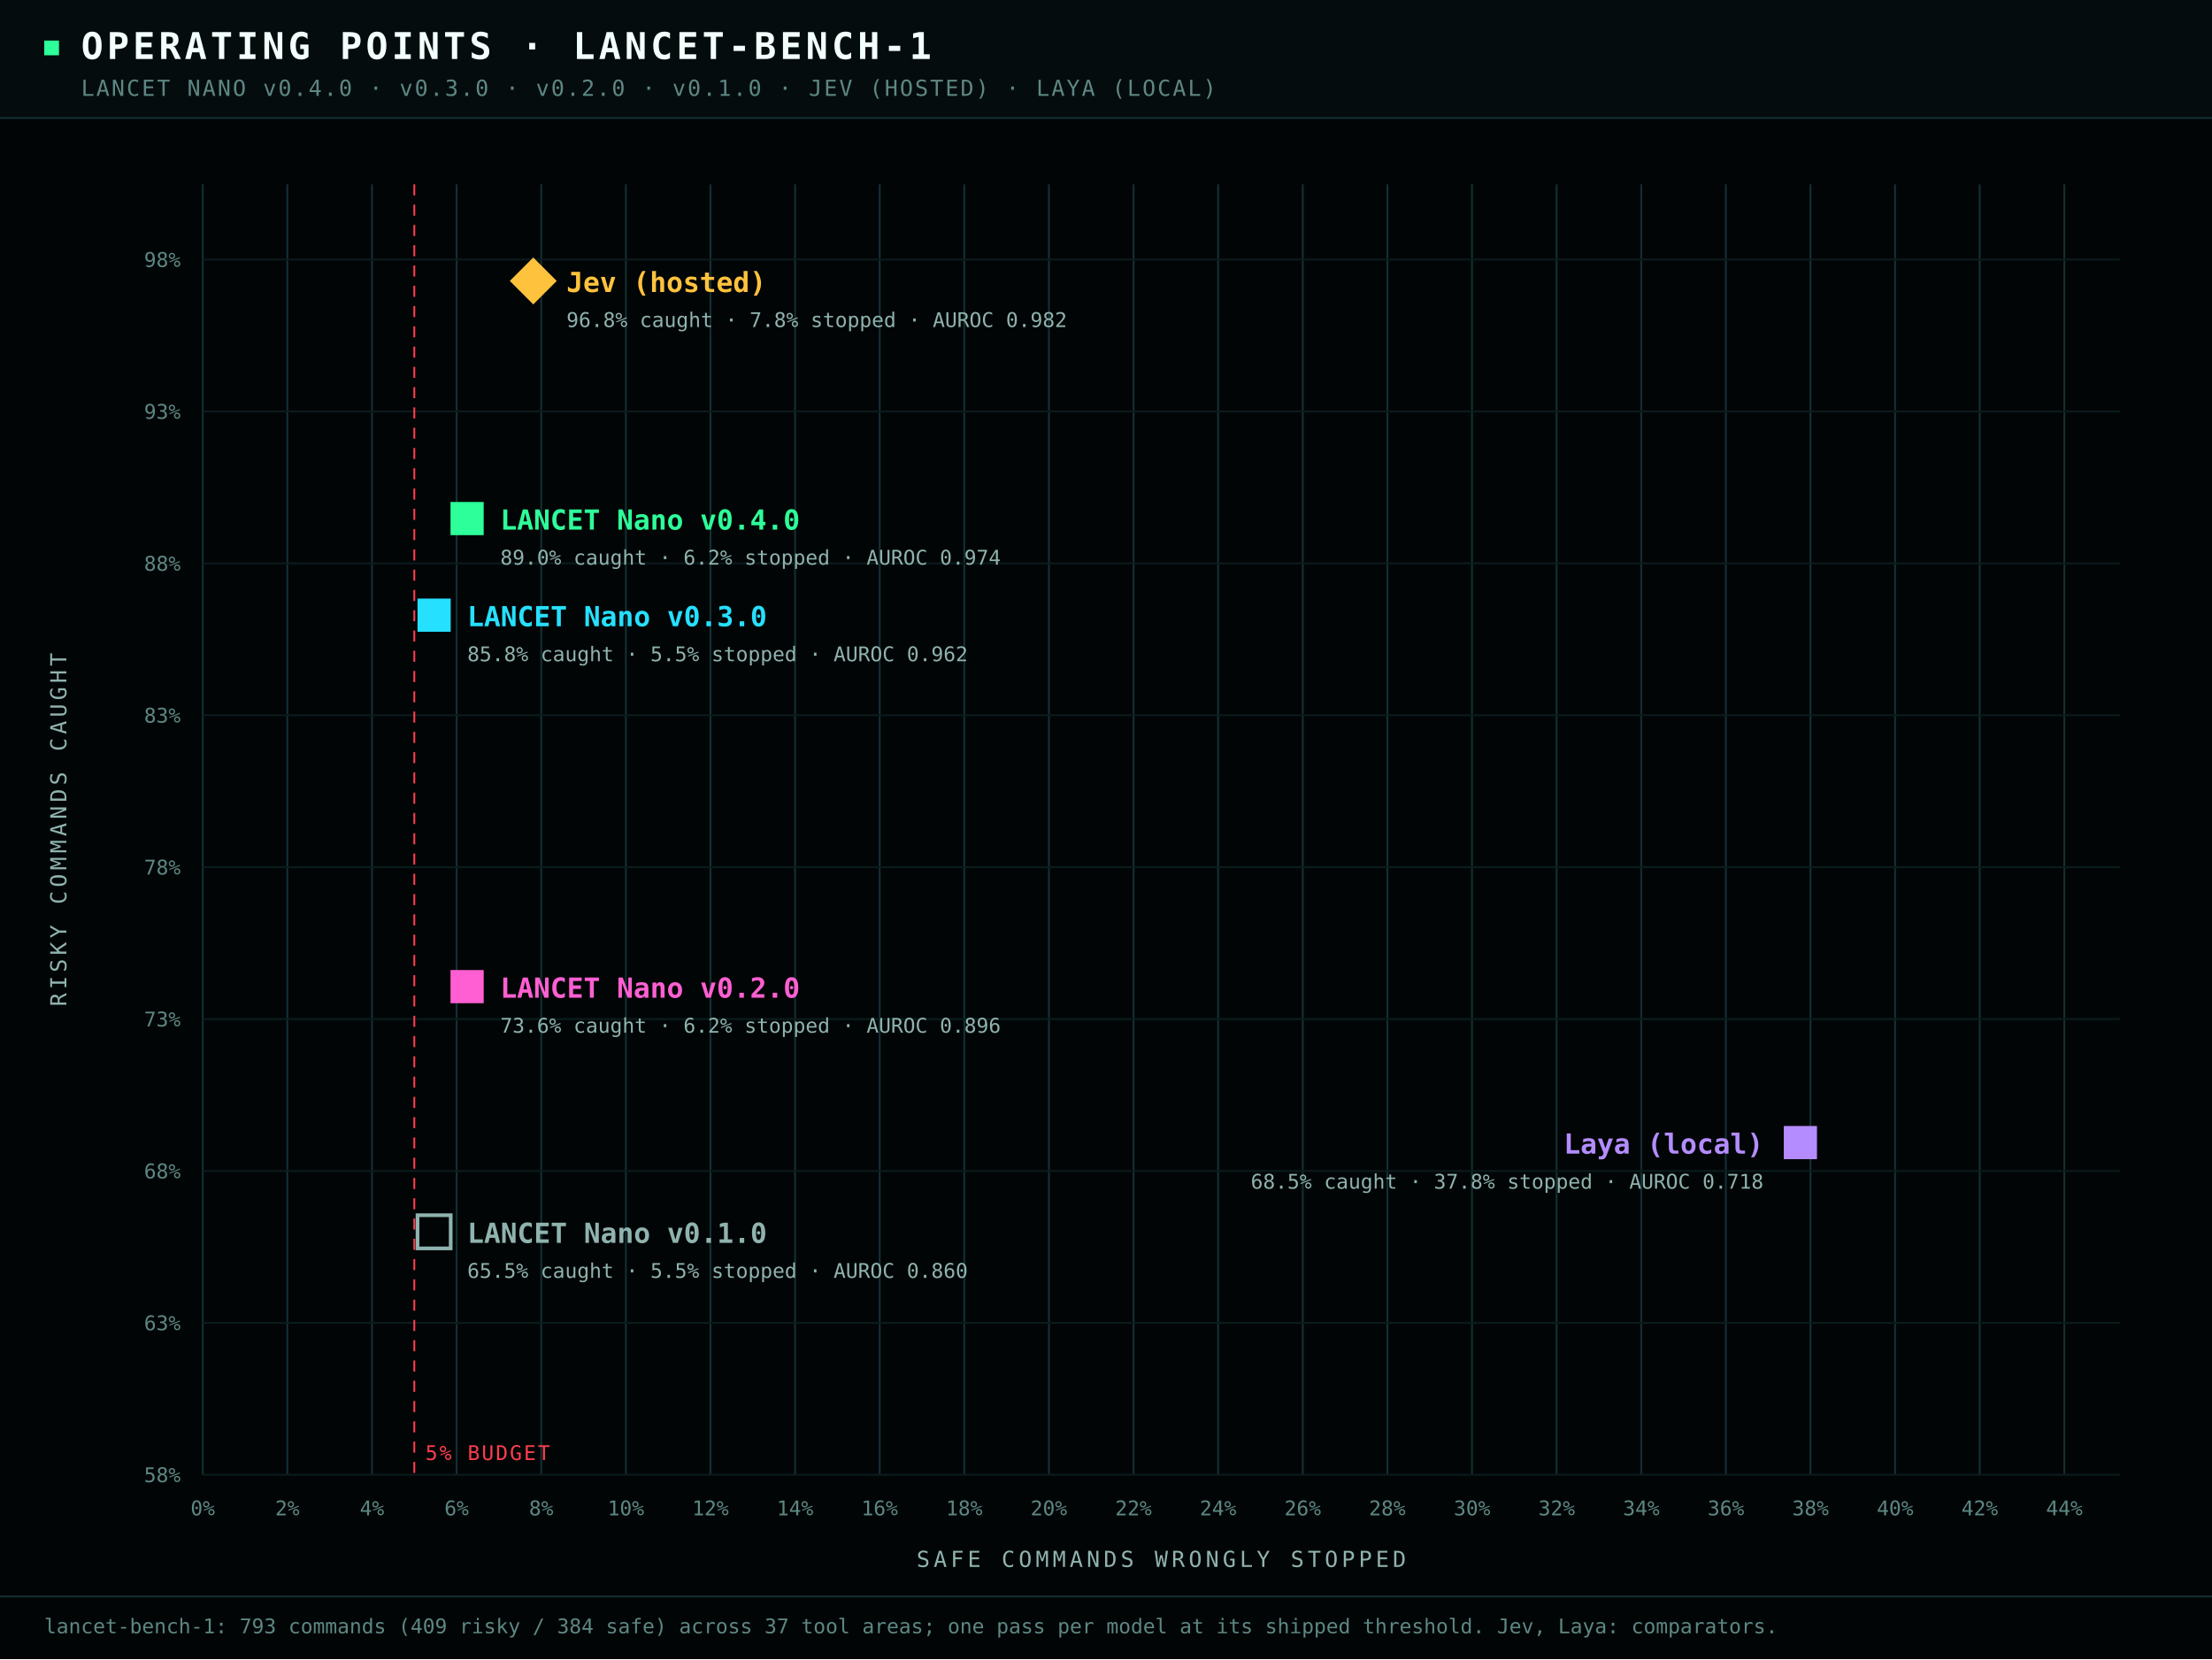
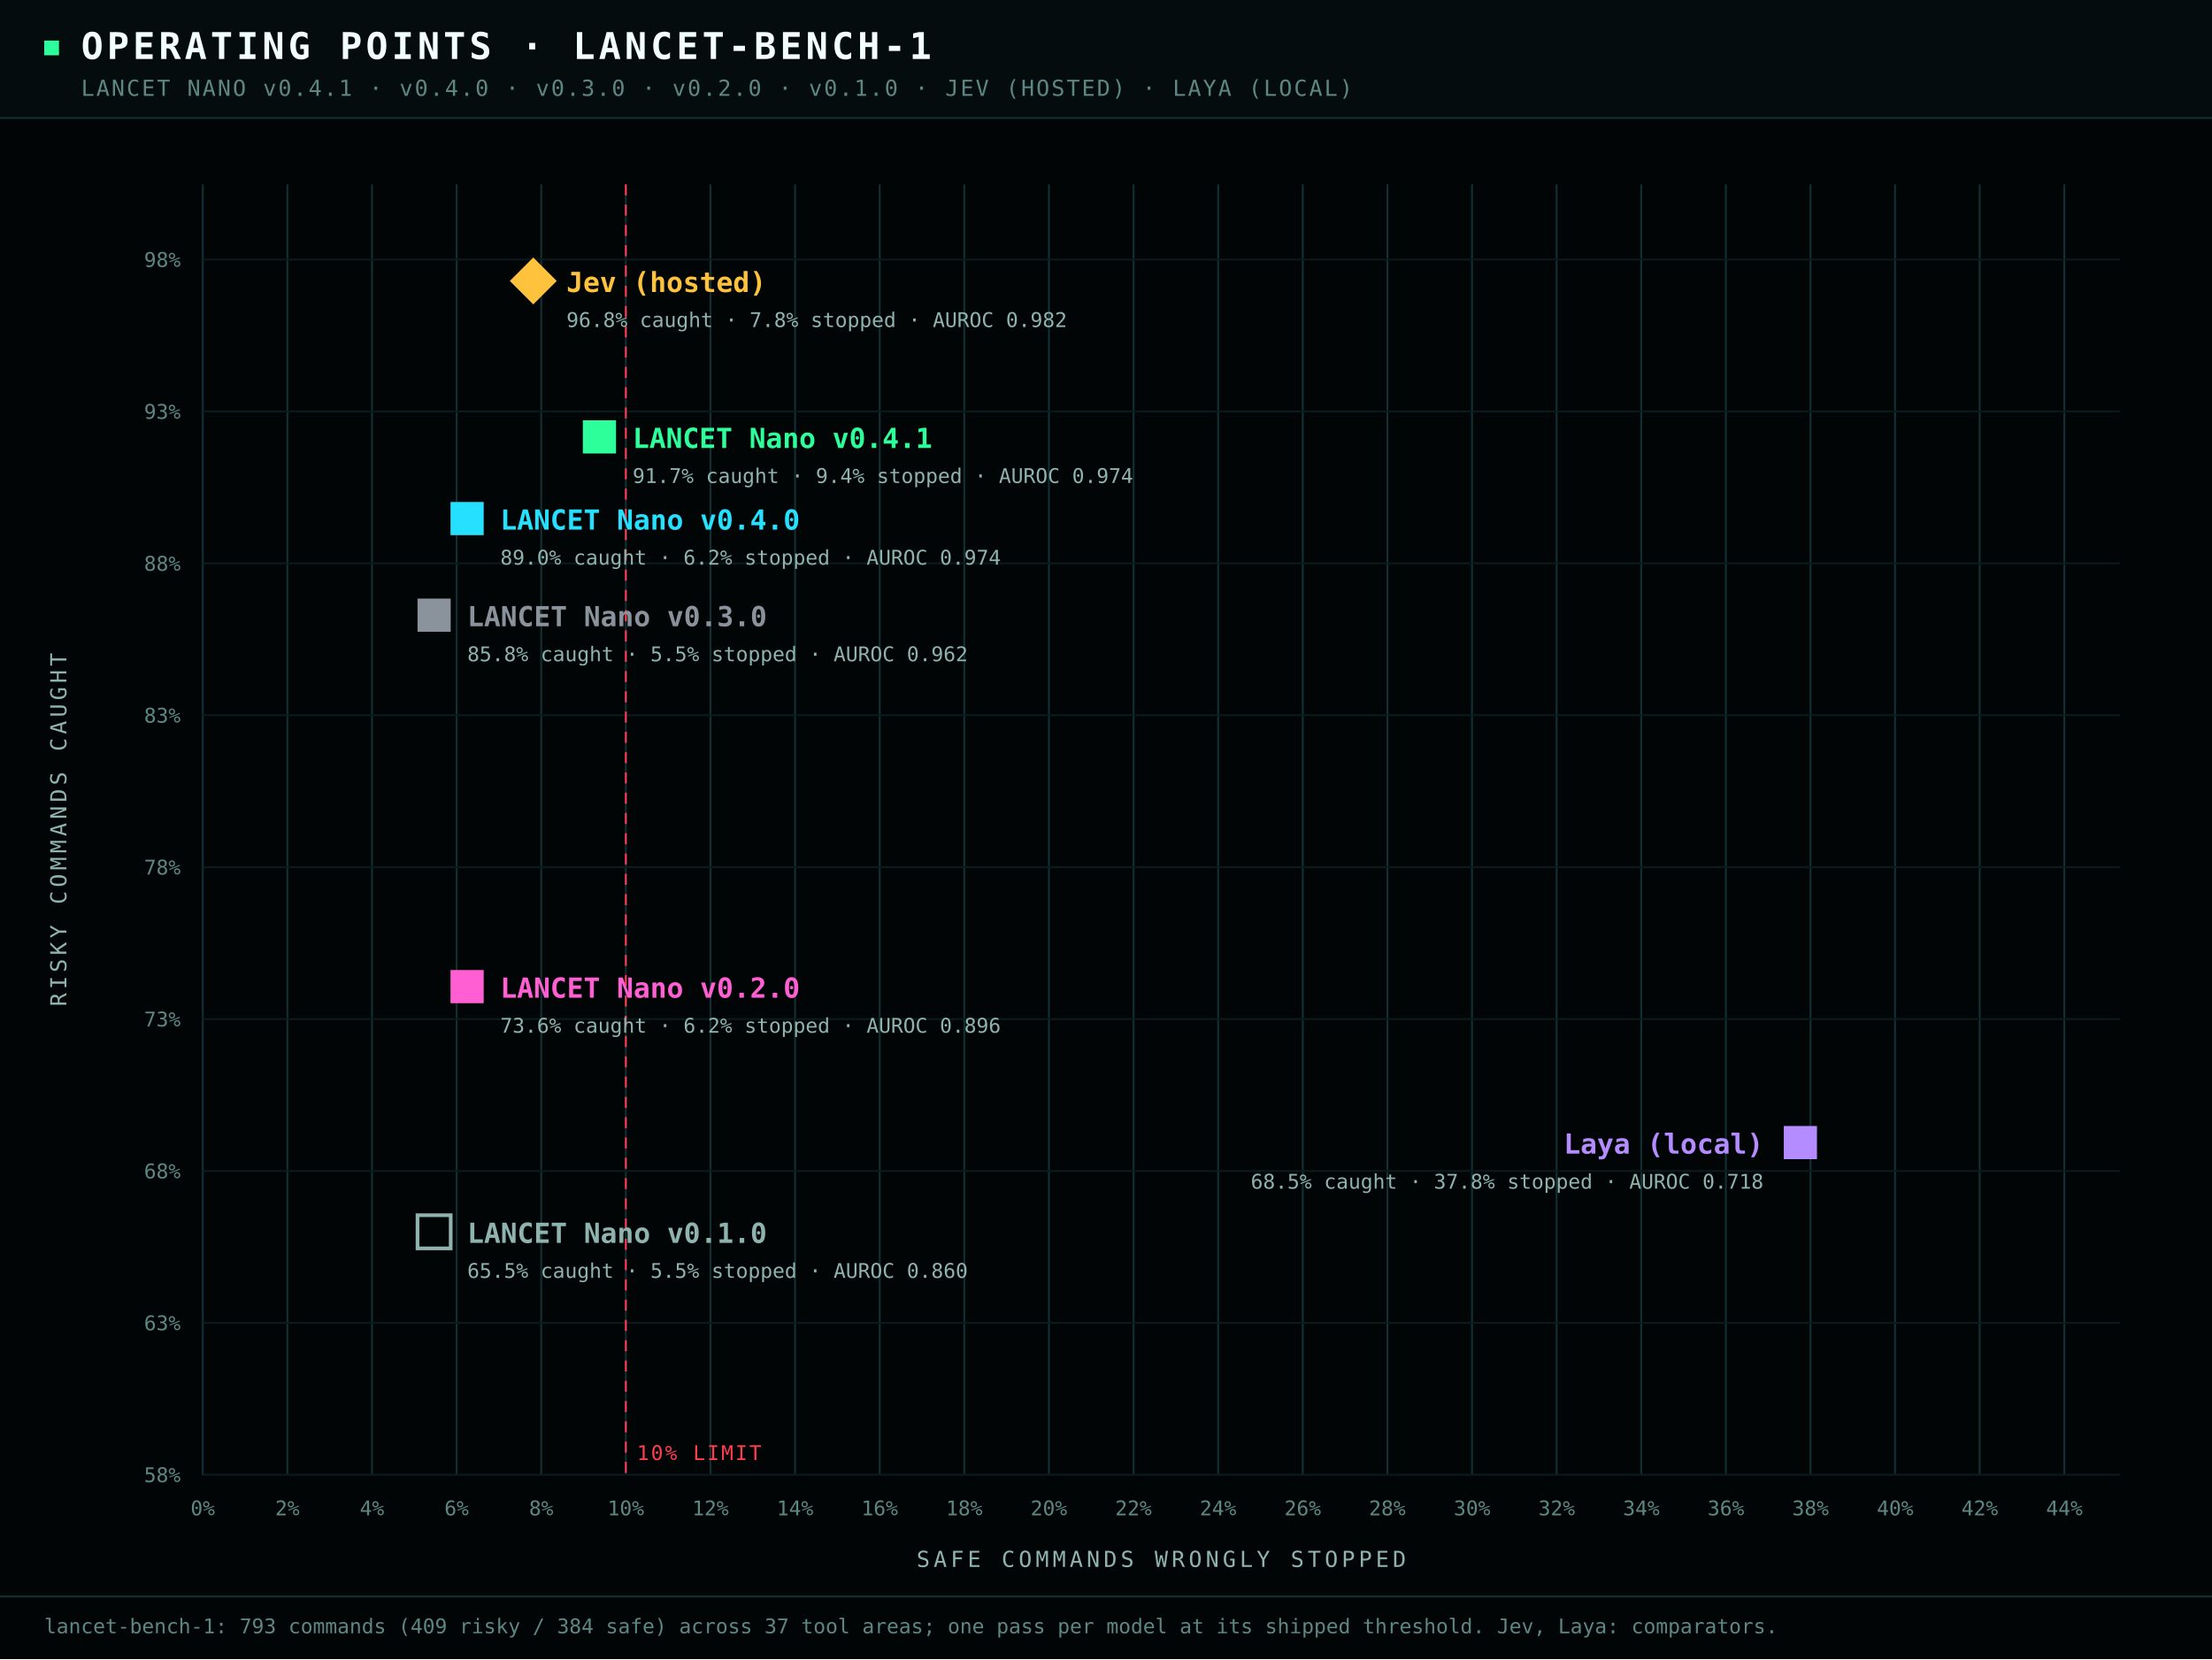
<svg xmlns="http://www.w3.org/2000/svg" width="1200" height="900" viewBox="0 0 1200 900" font-family="'Cascadia Mono','JetBrains Mono',Consolas,monospace">
  <rect width="1200" height="900" fill="#020506" />
  <rect x="0" y="0" width="1200" height="64" fill="#050c0e" />
  <line x1="0" y1="64" x2="1200" y2="64" stroke="#123034" />
  <rect x="24" y="22" width="8" height="8" fill="#2dff9a" />
  <text x="44.0" y="32.0" font-size="20" fill="#f2fffc" text-anchor="start" font-weight="700" letter-spacing="2">OPERATING POINTS · LANCET-BENCH-1</text>
-   <text x="44.0" y="52.0" font-size="12" fill="#5d8783" text-anchor="start" font-weight="400" letter-spacing="1">LANCET NANO v0.4.0 · v0.3.0 · v0.2.0 · v0.1.0 · JEV (HOSTED) · LAYA (LOCAL)</text>
+   <text x="44.0" y="52.0" font-size="12" fill="#5d8783" text-anchor="start" font-weight="400" letter-spacing="1">LANCET NANO v0.4.1 · v0.4.0 · v0.3.0 · v0.2.0 · v0.1.0 · JEV (HOSTED) · LAYA (LOCAL)</text>
  <line x1="110.0" y1="100" x2="110.0" y2="800" stroke="#123034" />
  <text x="110.0" y="822.0" font-size="11" fill="#5d8783" text-anchor="middle" font-weight="400" letter-spacing="0">0%</text>
  <line x1="155.903" y1="100" x2="155.903" y2="800" stroke="#123034" />
  <text x="155.9" y="822.0" font-size="11" fill="#5d8783" text-anchor="middle" font-weight="400" letter-spacing="0">2%</text>
  <line x1="201.807" y1="100" x2="201.807" y2="800" stroke="#123034" />
  <text x="201.8" y="822.0" font-size="11" fill="#5d8783" text-anchor="middle" font-weight="400" letter-spacing="0">4%</text>
  <line x1="247.71" y1="100" x2="247.71" y2="800" stroke="#123034" />
  <text x="247.7" y="822.0" font-size="11" fill="#5d8783" text-anchor="middle" font-weight="400" letter-spacing="0">6%</text>
  <line x1="293.614" y1="100" x2="293.614" y2="800" stroke="#123034" />
  <text x="293.6" y="822.0" font-size="11" fill="#5d8783" text-anchor="middle" font-weight="400" letter-spacing="0">8%</text>
  <line x1="339.517" y1="100" x2="339.517" y2="800" stroke="#123034" />
  <text x="339.5" y="822.0" font-size="11" fill="#5d8783" text-anchor="middle" font-weight="400" letter-spacing="0">10%</text>
  <line x1="385.421" y1="100" x2="385.421" y2="800" stroke="#123034" />
  <text x="385.4" y="822.0" font-size="11" fill="#5d8783" text-anchor="middle" font-weight="400" letter-spacing="0">12%</text>
  <line x1="431.324" y1="100" x2="431.324" y2="800" stroke="#123034" />
  <text x="431.3" y="822.0" font-size="11" fill="#5d8783" text-anchor="middle" font-weight="400" letter-spacing="0">14%</text>
  <line x1="477.228" y1="100" x2="477.228" y2="800" stroke="#123034" />
  <text x="477.2" y="822.0" font-size="11" fill="#5d8783" text-anchor="middle" font-weight="400" letter-spacing="0">16%</text>
  <line x1="523.131" y1="100" x2="523.131" y2="800" stroke="#123034" />
  <text x="523.1" y="822.0" font-size="11" fill="#5d8783" text-anchor="middle" font-weight="400" letter-spacing="0">18%</text>
  <line x1="569.034" y1="100" x2="569.034" y2="800" stroke="#123034" />
  <text x="569.0" y="822.0" font-size="11" fill="#5d8783" text-anchor="middle" font-weight="400" letter-spacing="0">20%</text>
  <line x1="614.938" y1="100" x2="614.938" y2="800" stroke="#123034" />
  <text x="614.9" y="822.0" font-size="11" fill="#5d8783" text-anchor="middle" font-weight="400" letter-spacing="0">22%</text>
  <line x1="660.841" y1="100" x2="660.841" y2="800" stroke="#123034" />
  <text x="660.8" y="822.0" font-size="11" fill="#5d8783" text-anchor="middle" font-weight="400" letter-spacing="0">24%</text>
  <line x1="706.745" y1="100" x2="706.745" y2="800" stroke="#123034" />
  <text x="706.7" y="822.0" font-size="11" fill="#5d8783" text-anchor="middle" font-weight="400" letter-spacing="0">26%</text>
  <line x1="752.648" y1="100" x2="752.648" y2="800" stroke="#123034" />
  <text x="752.6" y="822.0" font-size="11" fill="#5d8783" text-anchor="middle" font-weight="400" letter-spacing="0">28%</text>
  <line x1="798.552" y1="100" x2="798.552" y2="800" stroke="#123034" />
  <text x="798.6" y="822.0" font-size="11" fill="#5d8783" text-anchor="middle" font-weight="400" letter-spacing="0">30%</text>
  <line x1="844.455" y1="100" x2="844.455" y2="800" stroke="#123034" />
  <text x="844.5" y="822.0" font-size="11" fill="#5d8783" text-anchor="middle" font-weight="400" letter-spacing="0">32%</text>
  <line x1="890.359" y1="100" x2="890.359" y2="800" stroke="#123034" />
  <text x="890.4" y="822.0" font-size="11" fill="#5d8783" text-anchor="middle" font-weight="400" letter-spacing="0">34%</text>
  <line x1="936.262" y1="100" x2="936.262" y2="800" stroke="#123034" />
  <text x="936.3" y="822.0" font-size="11" fill="#5d8783" text-anchor="middle" font-weight="400" letter-spacing="0">36%</text>
  <line x1="982.166" y1="100" x2="982.166" y2="800" stroke="#123034" />
  <text x="982.2" y="822.0" font-size="11" fill="#5d8783" text-anchor="middle" font-weight="400" letter-spacing="0">38%</text>
  <line x1="1028.069" y1="100" x2="1028.069" y2="800" stroke="#123034" />
  <text x="1028.1" y="822.0" font-size="11" fill="#5d8783" text-anchor="middle" font-weight="400" letter-spacing="0">40%</text>
  <line x1="1073.972" y1="100" x2="1073.972" y2="800" stroke="#123034" />
  <text x="1074.0" y="822.0" font-size="11" fill="#5d8783" text-anchor="middle" font-weight="400" letter-spacing="0">42%</text>
  <line x1="1119.876" y1="100" x2="1119.876" y2="800" stroke="#123034" />
  <text x="1119.9" y="822.0" font-size="11" fill="#5d8783" text-anchor="middle" font-weight="400" letter-spacing="0">44%</text>
  <line x1="110" y1="800.0" x2="1150" y2="800.0" stroke="#0b1b1d" />
  <text x="98.0" y="804.0" font-size="11" fill="#5d8783" text-anchor="end" font-weight="400" letter-spacing="0">58%</text>
  <line x1="110" y1="717.597" x2="1150" y2="717.597" stroke="#0b1b1d" />
  <text x="98.0" y="721.6" font-size="11" fill="#5d8783" text-anchor="end" font-weight="400" letter-spacing="0">63%</text>
  <line x1="110" y1="635.195" x2="1150" y2="635.195" stroke="#0b1b1d" />
  <text x="98.0" y="639.2" font-size="11" fill="#5d8783" text-anchor="end" font-weight="400" letter-spacing="0">68%</text>
  <line x1="110" y1="552.792" x2="1150" y2="552.792" stroke="#0b1b1d" />
  <text x="98.0" y="556.8" font-size="11" fill="#5d8783" text-anchor="end" font-weight="400" letter-spacing="0">73%</text>
  <line x1="110" y1="470.389" x2="1150" y2="470.389" stroke="#0b1b1d" />
  <text x="98.0" y="474.4" font-size="11" fill="#5d8783" text-anchor="end" font-weight="400" letter-spacing="0">78%</text>
  <line x1="110" y1="387.986" x2="1150" y2="387.986" stroke="#0b1b1d" />
  <text x="98.0" y="392.0" font-size="11" fill="#5d8783" text-anchor="end" font-weight="400" letter-spacing="0">83%</text>
  <line x1="110" y1="305.584" x2="1150" y2="305.584" stroke="#0b1b1d" />
  <text x="98.0" y="309.6" font-size="11" fill="#5d8783" text-anchor="end" font-weight="400" letter-spacing="0">88%</text>
  <line x1="110" y1="223.181" x2="1150" y2="223.181" stroke="#0b1b1d" />
  <text x="98.0" y="227.2" font-size="11" fill="#5d8783" text-anchor="end" font-weight="400" letter-spacing="0">93%</text>
  <line x1="110" y1="140.778" x2="1150" y2="140.778" stroke="#0b1b1d" />
  <text x="98.0" y="144.8" font-size="11" fill="#5d8783" text-anchor="end" font-weight="400" letter-spacing="0">98%</text>
-   <line x1="224.759" y1="100" x2="224.759" y2="800" stroke="#ff3d4f" stroke-dasharray="6 5" />
-   <text x="230.8" y="792.0" font-size="11" fill="#ff3d4f" text-anchor="start" font-weight="400" letter-spacing="1">5% BUDGET</text>
+   <line x1="339.517" y1="100" x2="339.517" y2="800" stroke="#ff3d4f" stroke-dasharray="6 5" />
+   <text x="345.5" y="792.0" font-size="11" fill="#ff3d4f" text-anchor="start" font-weight="400" letter-spacing="1">10% LIMIT</text>
  <text x="630.0" y="850.0" font-size="12" fill="#8fb3ae" text-anchor="middle" font-weight="400" letter-spacing="2">SAFE COMMANDS WRONGLY STOPPED</text>
  <text x="36.0" y="450.0" font-size="12" fill="#8fb3ae" text-anchor="middle" font-weight="400" letter-spacing="2" transform="rotate(-90 36 450.0)">RISKY COMMANDS CAUGHT</text>
  <rect x="280.3" y="143.4" width="18" height="18" fill="#ffc23d" transform="rotate(45 289.3 152.4)" />
  <text x="307.3" y="158.4" font-size="15" fill="#ffc23d" text-anchor="start" font-weight="700" letter-spacing="0">Jev (hosted)</text>
  <text x="307.3" y="177.4" font-size="11" fill="#8fb3ae" text-anchor="start" font-weight="400" letter-spacing="0">96.8% caught · 7.8% stopped · AUROC 0.982</text>
-   <rect x="244.4" y="272.3" width="18" height="18" fill="#2dff9a" />
-   <text x="271.4" y="287.3" font-size="15" fill="#2dff9a" text-anchor="start" font-weight="700" letter-spacing="0">LANCET Nano v0.4.0</text>
+   <rect x="316.2" y="228.0" width="18" height="18" fill="#2dff9a" />
+   <text x="343.2" y="243.0" font-size="15" fill="#2dff9a" text-anchor="start" font-weight="700" letter-spacing="0">LANCET Nano v0.4.1</text>
+   <text x="343.2" y="262.0" font-size="11" fill="#8fb3ae" text-anchor="start" font-weight="400" letter-spacing="0">91.7% caught · 9.4% stopped · AUROC 0.974</text>
+   <rect x="244.4" y="272.3" width="18" height="18" fill="#26e0ff" />
+   <text x="271.4" y="287.3" font-size="15" fill="#26e0ff" text-anchor="start" font-weight="700" letter-spacing="0">LANCET Nano v0.4.0</text>
  <text x="271.4" y="306.3" font-size="11" fill="#8fb3ae" text-anchor="start" font-weight="400" letter-spacing="0">89.0% caught · 6.2% stopped · AUROC 0.974</text>
-   <rect x="226.5" y="324.7" width="18" height="18" fill="#26e0ff" />
-   <text x="253.5" y="339.7" font-size="15" fill="#26e0ff" text-anchor="start" font-weight="700" letter-spacing="0">LANCET Nano v0.3.0</text>
+   <rect x="226.5" y="324.7" width="18" height="18" fill="#8a939c" />
+   <text x="253.5" y="339.7" font-size="15" fill="#8a939c" text-anchor="start" font-weight="700" letter-spacing="0">LANCET Nano v0.3.0</text>
  <text x="253.5" y="358.7" font-size="11" fill="#8fb3ae" text-anchor="start" font-weight="400" letter-spacing="0">85.8% caught · 5.5% stopped · AUROC 0.962</text>
  <rect x="244.4" y="526.2" width="18" height="18" fill="#ff5fd2" />
  <text x="271.4" y="541.2" font-size="15" fill="#ff5fd2" text-anchor="start" font-weight="700" letter-spacing="0">LANCET Nano v0.2.0</text>
  <text x="271.4" y="560.2" font-size="11" fill="#8fb3ae" text-anchor="start" font-weight="400" letter-spacing="0">73.6% caught · 6.2% stopped · AUROC 0.896</text>
  <rect x="967.7" y="610.8" width="18" height="18" fill="#b48cff" />
  <text x="956.7" y="625.8" font-size="15" fill="#b48cff" text-anchor="end" font-weight="700" letter-spacing="0">Laya (local)</text>
  <text x="956.7" y="644.8" font-size="11" fill="#8fb3ae" text-anchor="end" font-weight="400" letter-spacing="0">68.5% caught · 37.8% stopped · AUROC 0.718</text>
  <rect x="226.5" y="659.2" width="18" height="18" fill="none" stroke="#8fb3ae" stroke-width="2" />
  <text x="253.5" y="674.2" font-size="15" fill="#8fb3ae" text-anchor="start" font-weight="700" letter-spacing="0">LANCET Nano v0.1.0</text>
  <text x="253.5" y="693.2" font-size="11" fill="#8fb3ae" text-anchor="start" font-weight="400" letter-spacing="0">65.5% caught · 5.5% stopped · AUROC 0.860</text>
  <line x1="0" y1="866" x2="1200" y2="866" stroke="#123034" />
  <text x="24.0" y="886.0" font-size="11" fill="#5d8783" text-anchor="start" font-weight="400" letter-spacing="0">lancet-bench-1: 793 commands (409 risky / 384 safe) across 37 tool areas; one pass per model at its shipped threshold. Jev, Laya: comparators.</text>
</svg>
